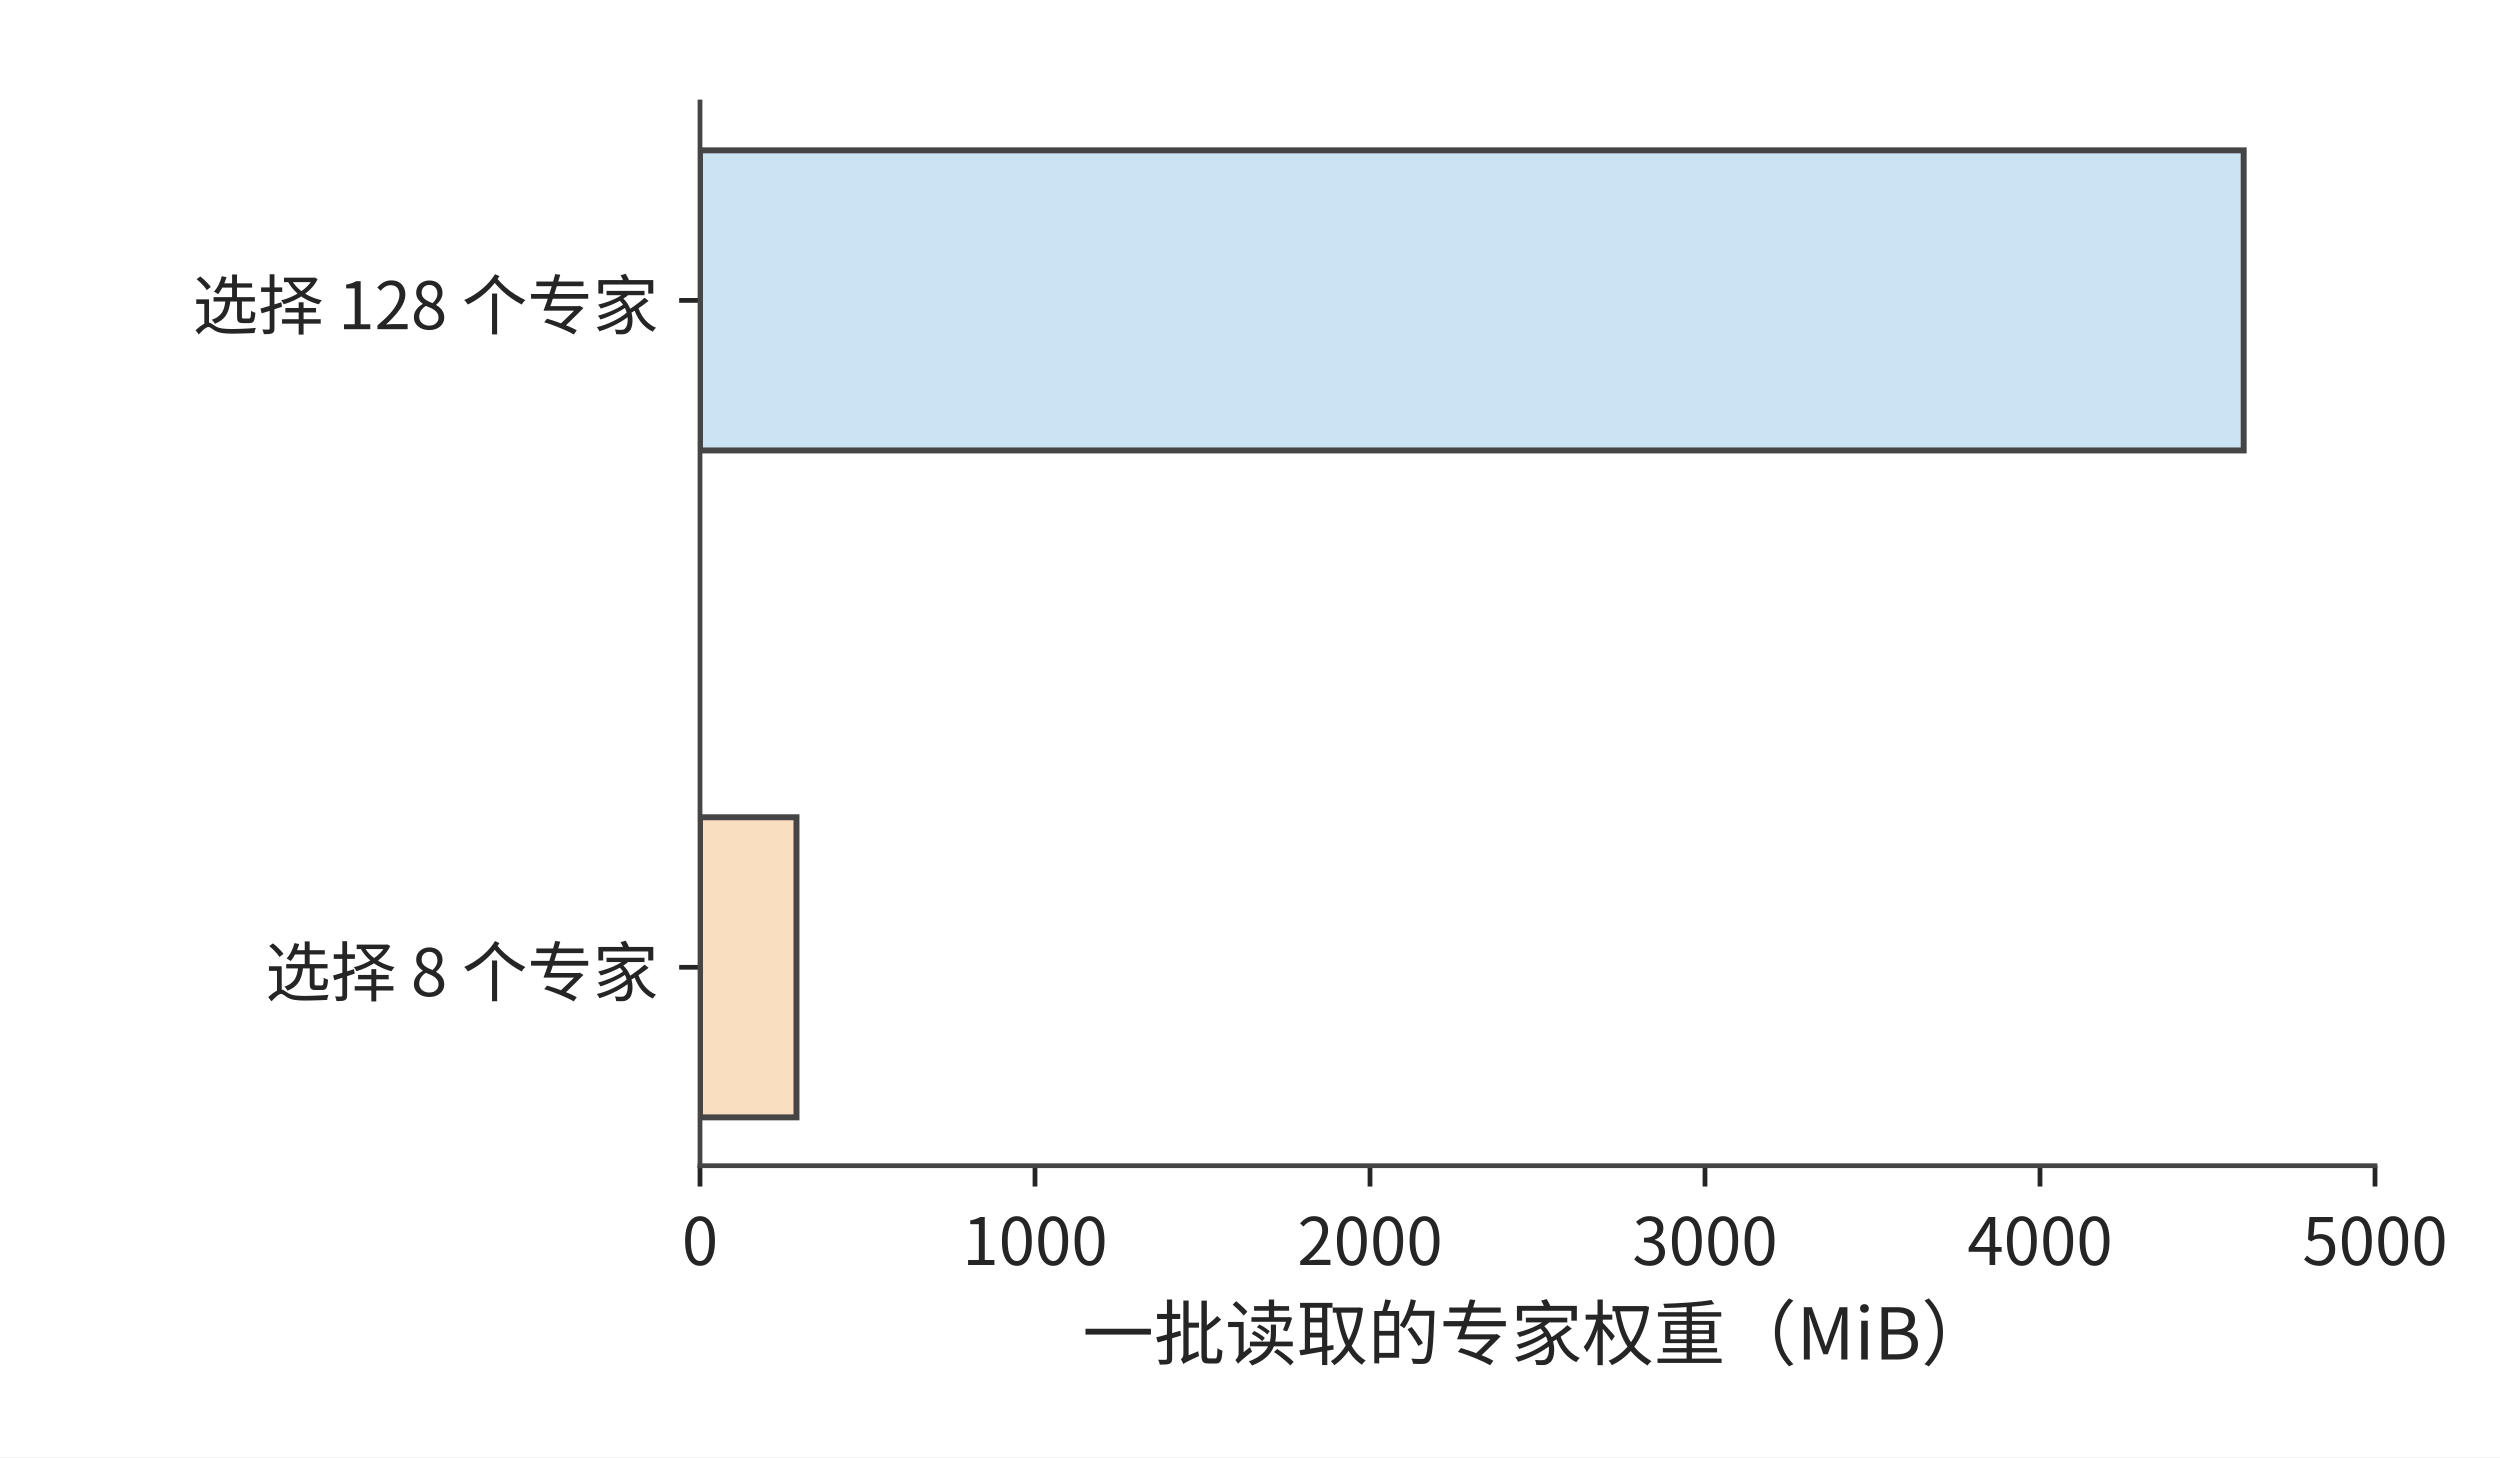
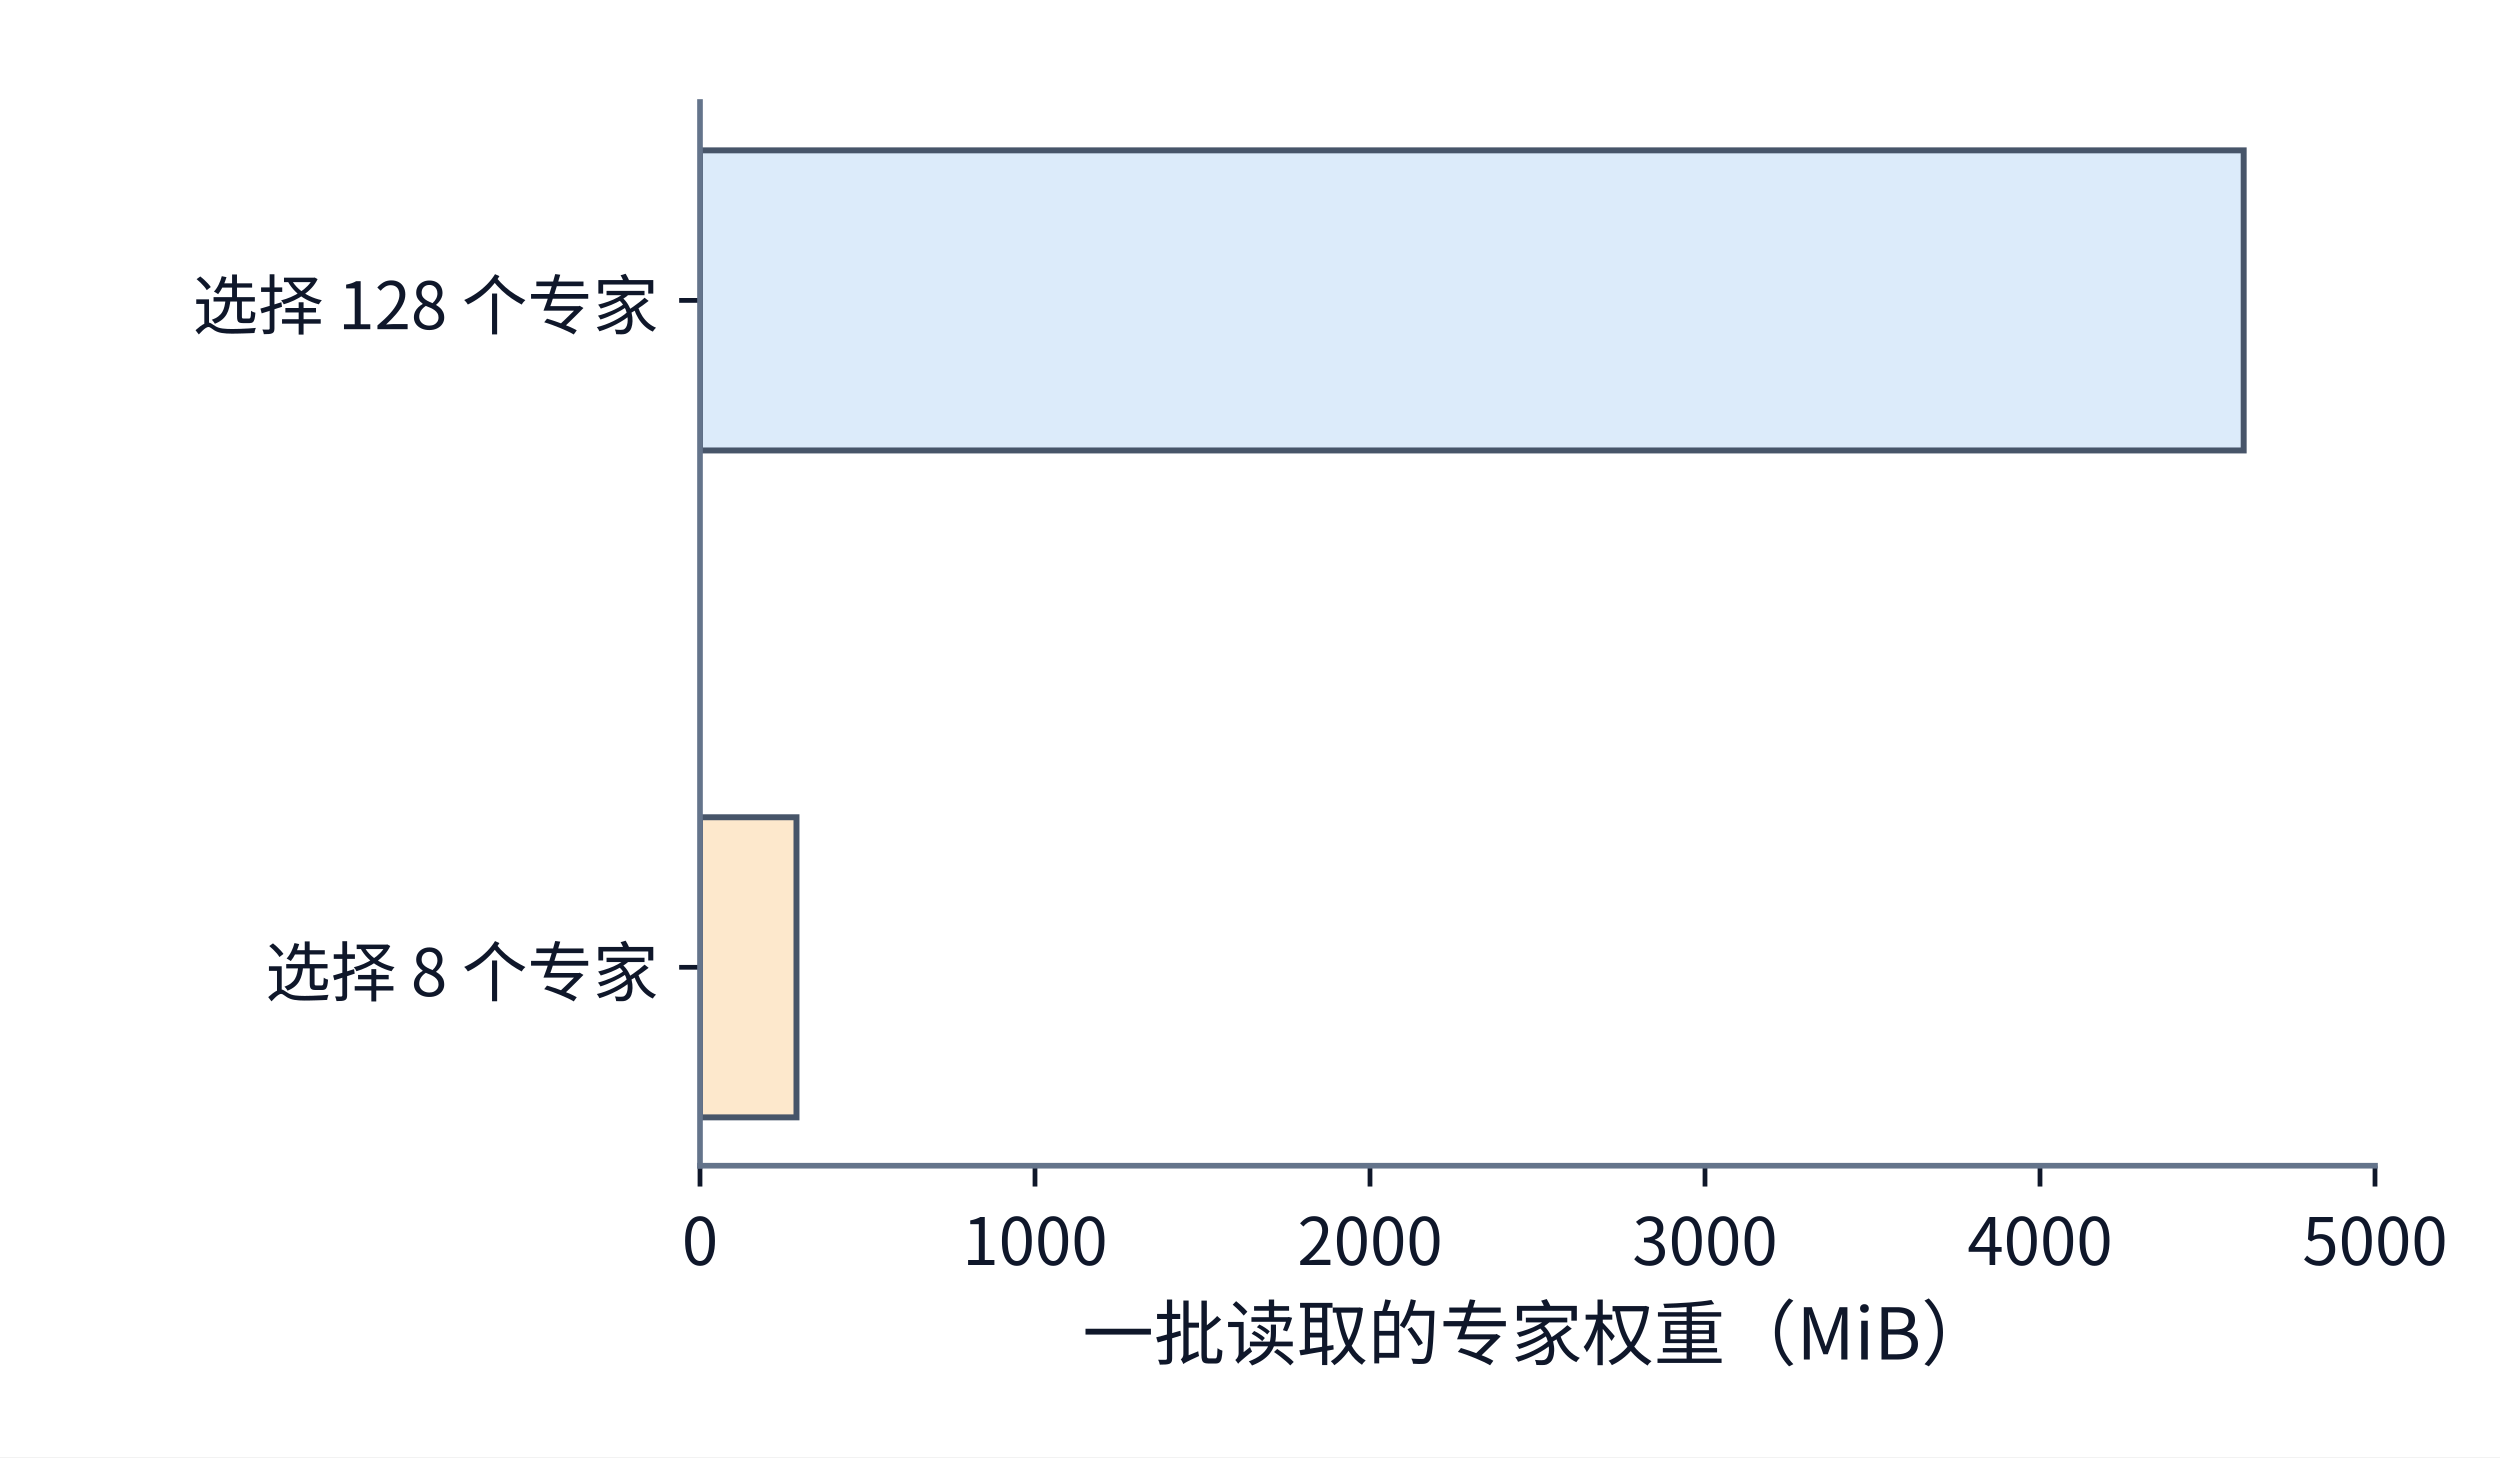
<svg xmlns="http://www.w3.org/2000/svg" xmlns:xlink="http://www.w3.org/1999/xlink" width="420pt" height="244.8pt" viewBox="0 0 420 244.8" version="1.1">
  <defs>
    <style type="text/css">*{stroke-linejoin: round; stroke-linecap: butt}</style>
  </defs>
  <g id="figure_1">
    <g id="patch_1">
      <path d="M 0 244.8  L 420 244.8  L 420 0  L 0 0  z " style="fill: #ffffff" />
    </g>
    <g id="axes_1">
      <g id="patch_2">
        <path d="M 117.6 195.84  L 399 195.84  L 399 17.136  L 117.6 17.136  z " style="fill: #ffffff" />
      </g>
      <g id="patch_3">
-         <path d="M 117.6 25.259  L 376.938 25.259  L 376.938 75.677  L 117.6 75.677  z " clip-path="url(#p021c7656ec)" style="fill: #cbe3f3; stroke: #454545; stroke-linejoin: miter" />
+         <path d="M 117.6 25.259  L 376.938 25.259  L 376.938 75.677  L 117.6 75.677  z " clip-path="url(#p021c7656ec)" style="fill: #dcebfa; stroke: #475569; stroke-linejoin: miter" />
      </g>
      <g id="patch_4">
-         <path d="M 117.6 137.299  L 133.809 137.299  L 133.809 187.717  L 117.6 187.717  z " clip-path="url(#p021c7656ec)" style="fill: #f9dec0; stroke: #454545; stroke-linejoin: miter" />
+         <path d="M 117.6 137.299  L 133.809 137.299  L 133.809 187.717  L 117.6 187.717  z " clip-path="url(#p021c7656ec)" style="fill: #fde8cc; stroke: #475569; stroke-linejoin: miter" />
      </g>
      <g id="matplotlib.axis_1">
        <g id="xtick_1">
          <g id="line2d_1">
            <defs>
-               <path id="mf7970efa04" d="M 0 0  L 0 3.5  " style="stroke: #252525; stroke-width: 0.8" />
+               <path id="mcdc46c9876" d="M 0 0  L 0 3.5  " style="stroke: #0f172a; stroke-width: 0.8" />
            </defs>
            <g>
-               <use xlink:href="#mf7970efa04" x="117.6" y="195.84" style="fill: #252525; stroke: #252525; stroke-width: 0.8" />
+               <use xlink:href="#mcdc46c9876" x="117.6" y="195.84" style="fill: #0f172a; stroke: #0f172a; stroke-width: 0.8" />
            </g>
          </g>
          <g id="text_1">
-             <g style="fill: #252525" transform="translate(114.5475 212.52) scale(0.11 -0.11)">
+             <g style="fill: #0f172a" transform="translate(114.5475 212.52) scale(0.11 -0.11)">
              <defs>
                <path id="SourceHanSansCN-Regular-11" d="M 1779 -83  Q 1338 -83 1008 185  Q 678 454 499 998  Q 320 1542 320 2362  Q 320 3181 499 3715  Q 678 4250 1008 4512  Q 1338 4774 1779 4774  Q 2227 4774 2553 4508  Q 2880 4243 3059 3712  Q 3238 3181 3238 2362  Q 3238 1542 3059 998  Q 2880 454 2553 185  Q 2227 -83 1779 -83  z M 1779 390  Q 2048 390 2249 595  Q 2451 800 2563 1238  Q 2675 1677 2675 2362  Q 2675 3046 2563 3478  Q 2451 3910 2249 4112  Q 2048 4314 1779 4314  Q 1517 4314 1312 4112  Q 1107 3910 995 3478  Q 883 3046 883 2362  Q 883 1677 995 1238  Q 1107 800 1312 595  Q 1517 390 1779 390  z " transform="scale(0.015625)" />
              </defs>
              <use xlink:href="#SourceHanSansCN-Regular-11" />
            </g>
          </g>
        </g>
        <g id="xtick_2">
          <g id="line2d_2">
            <g>
-               <use xlink:href="#mf7970efa04" x="173.88" y="195.84" style="fill: #252525; stroke: #252525; stroke-width: 0.8" />
+               <use xlink:href="#mcdc46c9876" x="173.88" y="195.84" style="fill: #0f172a; stroke: #0f172a; stroke-width: 0.8" />
            </g>
          </g>
          <g id="text_2">
-             <g style="fill: #252525" transform="translate(161.67 212.52) scale(0.11 -0.11)">
+             <g style="fill: #0f172a" transform="translate(161.67 212.52) scale(0.11 -0.11)">
              <defs>
                <path id="SourceHanSansCN-Regular-12" d="M 563 0  L 563 486  L 1613 486  L 1613 3987  L 774 3987  L 774 4358  Q 1088 4416 1321 4499  Q 1555 4582 1747 4691  L 2195 4691  L 2195 486  L 3136 486  L 3136 0  L 563 0  z " transform="scale(0.015625)" />
              </defs>
              <use xlink:href="#SourceHanSansCN-Regular-12" />
              <use xlink:href="#SourceHanSansCN-Regular-11" transform="translate(55.5 0)" />
              <use xlink:href="#SourceHanSansCN-Regular-11" transform="translate(111 0)" />
              <use xlink:href="#SourceHanSansCN-Regular-11" transform="translate(166.5 0)" />
            </g>
          </g>
        </g>
        <g id="xtick_3">
          <g id="line2d_3">
            <g>
-               <use xlink:href="#mf7970efa04" x="230.16" y="195.84" style="fill: #252525; stroke: #252525; stroke-width: 0.8" />
+               <use xlink:href="#mcdc46c9876" x="230.16" y="195.84" style="fill: #0f172a; stroke: #0f172a; stroke-width: 0.8" />
            </g>
          </g>
          <g id="text_3">
-             <g style="fill: #252525" transform="translate(217.95 212.52) scale(0.11 -0.11)">
+             <g style="fill: #0f172a" transform="translate(217.95 212.52) scale(0.11 -0.11)">
              <defs>
                <path id="SourceHanSansCN-Regular-13" d="M 282 0  L 282 371  Q 1030 998 1504 1529  Q 1978 2061 2205 2518  Q 2432 2976 2432 3373  Q 2432 3642 2339 3853  Q 2246 4064 2054 4182  Q 1862 4301 1568 4301  Q 1280 4301 1033 4147  Q 787 3994 595 3757  L 269 4077  Q 550 4390 873 4582  Q 1197 4774 1638 4774  Q 2061 4774 2365 4604  Q 2669 4435 2838 4124  Q 3008 3814 3008 3398  Q 3008 2925 2768 2445  Q 2528 1965 2105 1472  Q 1683 979 1126 461  Q 1312 474 1517 490  Q 1722 506 1894 506  L 3232 506  L 3232 0  L 282 0  z " transform="scale(0.015625)" />
              </defs>
              <use xlink:href="#SourceHanSansCN-Regular-13" />
              <use xlink:href="#SourceHanSansCN-Regular-11" transform="translate(55.5 0)" />
              <use xlink:href="#SourceHanSansCN-Regular-11" transform="translate(111 0)" />
              <use xlink:href="#SourceHanSansCN-Regular-11" transform="translate(166.5 0)" />
            </g>
          </g>
        </g>
        <g id="xtick_4">
          <g id="line2d_4">
            <g>
-               <use xlink:href="#mf7970efa04" x="286.44" y="195.84" style="fill: #252525; stroke: #252525; stroke-width: 0.8" />
+               <use xlink:href="#mcdc46c9876" x="286.44" y="195.84" style="fill: #0f172a; stroke: #0f172a; stroke-width: 0.8" />
            </g>
          </g>
          <g id="text_4">
-             <g style="fill: #252525" transform="translate(274.23 212.52) scale(0.11 -0.11)">
+             <g style="fill: #0f172a" transform="translate(274.23 212.52) scale(0.11 -0.11)">
              <defs>
                <path id="SourceHanSansCN-Regular-14" d="M 1683 -83  Q 1318 -83 1040 6  Q 762 96 550 243  Q 339 390 186 563  L 486 941  Q 691 730 969 566  Q 1248 403 1645 403  Q 1926 403 2140 508  Q 2355 614 2476 809  Q 2598 1005 2598 1274  Q 2598 1555 2460 1766  Q 2323 1978 2003 2096  Q 1683 2214 1139 2214  L 1139 2662  Q 1626 2662 1907 2780  Q 2189 2899 2313 3104  Q 2438 3309 2438 3558  Q 2438 3898 2227 4099  Q 2016 4301 1645 4301  Q 1363 4301 1116 4173  Q 870 4045 672 3846  L 358 4218  Q 627 4461 944 4617  Q 1261 4774 1664 4774  Q 2061 4774 2371 4636  Q 2682 4499 2858 4236  Q 3034 3974 3034 3603  Q 3034 3174 2803 2892  Q 2573 2611 2202 2477  L 2202 2445  Q 2477 2381 2701 2221  Q 2925 2061 3059 1817  Q 3194 1574 3194 1254  Q 3194 838 2989 537  Q 2784 237 2445 77  Q 2106 -83 1683 -83  z " transform="scale(0.015625)" />
              </defs>
              <use xlink:href="#SourceHanSansCN-Regular-14" />
              <use xlink:href="#SourceHanSansCN-Regular-11" transform="translate(55.5 0)" />
              <use xlink:href="#SourceHanSansCN-Regular-11" transform="translate(111 0)" />
              <use xlink:href="#SourceHanSansCN-Regular-11" transform="translate(166.5 0)" />
            </g>
          </g>
        </g>
        <g id="xtick_5">
          <g id="line2d_5">
            <g>
-               <use xlink:href="#mf7970efa04" x="342.72" y="195.84" style="fill: #252525; stroke: #252525; stroke-width: 0.8" />
+               <use xlink:href="#mcdc46c9876" x="342.72" y="195.84" style="fill: #0f172a; stroke: #0f172a; stroke-width: 0.8" />
            </g>
          </g>
          <g id="text_5">
-             <g style="fill: #252525" transform="translate(330.51 212.52) scale(0.11 -0.11)">
+             <g style="fill: #0f172a" transform="translate(330.51 212.52) scale(0.11 -0.11)">
              <defs>
                <path id="SourceHanSansCN-Regular-15" d="M 2176 0  L 2176 3200  Q 2176 3373 2189 3622  Q 2202 3872 2208 4051  L 2182 4051  Q 2093 3885 2000 3709  Q 1907 3533 1805 3360  L 736 1760  L 3354 1760  L 3354 1293  L 128 1293  L 128 1677  L 2080 4691  L 2726 4691  L 2726 0  L 2176 0  z " transform="scale(0.015625)" />
              </defs>
              <use xlink:href="#SourceHanSansCN-Regular-15" />
              <use xlink:href="#SourceHanSansCN-Regular-11" transform="translate(55.5 0)" />
              <use xlink:href="#SourceHanSansCN-Regular-11" transform="translate(111 0)" />
              <use xlink:href="#SourceHanSansCN-Regular-11" transform="translate(166.5 0)" />
            </g>
          </g>
        </g>
        <g id="xtick_6">
          <g id="line2d_6">
            <g>
-               <use xlink:href="#mf7970efa04" x="399" y="195.84" style="fill: #252525; stroke: #252525; stroke-width: 0.8" />
+               <use xlink:href="#mcdc46c9876" x="399" y="195.84" style="fill: #0f172a; stroke: #0f172a; stroke-width: 0.8" />
            </g>
          </g>
          <g id="text_6">
-             <g style="fill: #252525" transform="translate(386.79 212.52) scale(0.11 -0.11)">
+             <g style="fill: #0f172a" transform="translate(386.79 212.52) scale(0.11 -0.11)">
              <defs>
                <path id="SourceHanSansCN-Regular-16" d="M 1677 -83  Q 1312 -83 1033 6  Q 755 96 547 237  Q 339 378 173 538  L 467 922  Q 602 787 765 668  Q 928 550 1139 476  Q 1350 403 1619 403  Q 1894 403 2121 537  Q 2349 672 2483 921  Q 2618 1171 2618 1510  Q 2618 2010 2352 2294  Q 2086 2579 1645 2579  Q 1414 2579 1241 2508  Q 1069 2438 864 2304  L 550 2502  L 704 4691  L 2982 4691  L 2982 4192  L 1216 4192  L 1094 2835  Q 1248 2925 1417 2973  Q 1587 3021 1798 3021  Q 2189 3021 2509 2864  Q 2829 2707 3021 2374  Q 3213 2042 3213 1523  Q 3213 1011 2992 652  Q 2771 294 2419 105  Q 2067 -83 1677 -83  z " transform="scale(0.015625)" />
              </defs>
              <use xlink:href="#SourceHanSansCN-Regular-16" />
              <use xlink:href="#SourceHanSansCN-Regular-11" transform="translate(55.5 0)" />
              <use xlink:href="#SourceHanSansCN-Regular-11" transform="translate(111 0)" />
              <use xlink:href="#SourceHanSansCN-Regular-11" transform="translate(166.5 0)" />
            </g>
          </g>
        </g>
        <g id="text_7">
-           <g style="fill: #252525" transform="translate(181.8356 228.4) scale(0.12 -0.12)">
+           <g style="fill: #0f172a" transform="translate(181.8356 228.4) scale(0.12 -0.12)">
            <defs>
              <path id="SourceHanSansCN-Regular-224c" d="M 6144 2758  L 6144 2234  L 282 2234  L 282 2758  L 6144 2758  z " transform="scale(0.015625)" />
              <path id="SourceHanSansCN-Regular-36a8" d="M 218 1990  Q 493 2061 848 2153  Q 1203 2246 1596 2358  Q 1990 2470 2381 2579  L 2438 2144  Q 1894 1978 1347 1814  Q 800 1651 358 1523  L 218 1990  z M 2368 4083  L 2368 3629  L 294 3629  L 294 4083  L 2368 4083  z M 1645 96  Q 1645 -102 1593 -211  Q 1542 -320 1414 -378  Q 1286 -429 1075 -445  Q 864 -461 538 -461  Q 525 -371 483 -243  Q 442 -115 390 -19  Q 614 -26 803 -26  Q 992 -26 1050 -26  Q 1120 -19 1149 6  Q 1178 32 1178 96  L 1178 5376  L 1645 5376  L 1645 96  z M 4051 3302  L 4051 2854  L 2861 2854  L 2861 3302  L 4051 3302  z M 4755 410  Q 4755 218 4790 160  Q 4826 102 4947 102  Q 4979 102 5056 102  Q 5133 102 5229 102  Q 5325 102 5405 102  Q 5485 102 5523 102  Q 5594 102 5629 182  Q 5664 262 5683 460  Q 5702 659 5709 1018  Q 5798 947 5926 883  Q 6054 819 6150 794  Q 6131 378 6076 122  Q 6022 -134 5900 -246  Q 5779 -358 5562 -358  Q 5530 -358 5430 -358  Q 5331 -358 5216 -358  Q 5101 -358 5005 -358  Q 4909 -358 4877 -358  Q 4640 -358 4509 -291  Q 4378 -224 4323 -57  Q 4269 109 4269 410  L 4269 5280  L 4755 5280  L 4755 410  z M 6035 3578  Q 5830 3379 5587 3180  Q 5344 2982 5097 2800  Q 4851 2618 4627 2477  L 4339 2765  Q 4550 2912 4793 3104  Q 5037 3296 5273 3504  Q 5510 3712 5677 3898  L 6035 3578  z M 2586 45  L 2771 237  L 3981 742  Q 3994 640 4016 515  Q 4038 390 4058 314  Q 3635 122 3372 -3  Q 3110 -128 2969 -205  Q 2829 -282 2758 -326  Q 2688 -371 2650 -410  L 2586 45  z M 2650 -410  Q 2630 -346 2588 -266  Q 2547 -186 2502 -109  Q 2458 -32 2419 19  Q 2496 64 2573 179  Q 2650 294 2650 493  L 2650 5286  L 3123 5286  L 3123 83  Q 3123 83 3049 35  Q 2976 -13 2883 -89  Q 2790 -166 2720 -252  Q 2650 -339 2650 -410  z " transform="scale(0.015625)" />
              <path id="SourceHanSansCN-Regular-5fff" d="M 5722 4781  L 5722 4371  L 2586 4371  L 2586 4781  L 5722 4781  z M 4384 5376  L 4384 3603  L 3910 3603  L 3910 5376  L 4384 5376  z M 3059 3136  Q 3309 3021 3577 2845  Q 3846 2669 3994 2522  L 3763 2246  Q 3674 2349 3517 2464  Q 3360 2579 3184 2694  Q 3008 2810 2835 2893  L 3059 3136  z M 2598 2560  Q 2771 2477 2953 2368  Q 3136 2259 3296 2144  Q 3456 2029 3552 1926  L 3315 1645  Q 3219 1747 3062 1865  Q 2906 1984 2723 2102  Q 2541 2221 2368 2310  L 2598 2560  z M 5696 3795  L 5696 3379  L 2349 3379  L 2349 3795  L 5696 3795  z M 5613 3795  L 5690 3814  L 5997 3738  Q 5901 3418 5782 3085  Q 5664 2752 5542 2522  L 5171 2630  Q 5235 2771 5302 2956  Q 5370 3142 5434 3344  Q 5498 3546 5542 3725  L 5542 3795  L 5613 3795  z M 6054 1606  L 6054 1184  L 2214 1184  L 2214 1606  L 6054 1606  z M 4550 2362  Q 4550 2074 4512 1766  Q 4474 1459 4352 1148  Q 4230 838 3993 537  Q 3757 237 3369 -35  Q 2982 -307 2400 -538  Q 2374 -480 2323 -413  Q 2272 -346 2217 -278  Q 2163 -211 2112 -166  Q 2784 90 3181 403  Q 3578 717 3773 1056  Q 3968 1395 4029 1731  Q 4090 2067 4090 2374  L 4090 3130  L 4550 3130  L 4550 2362  z M 4659 947  Q 4922 781 5203 573  Q 5485 365 5734 157  Q 5984 -51 6138 -218  L 5830 -531  Q 5677 -358 5433 -147  Q 5190 64 4912 281  Q 4634 499 4371 672  L 4659 947  z M 979 5229  Q 1152 5088 1344 4918  Q 1536 4749 1705 4585  Q 1875 4422 1984 4288  L 1658 3936  Q 1555 4070 1388 4243  Q 1222 4416 1033 4592  Q 845 4768 672 4915  L 979 5229  z M 1062 77  L 1178 282  L 2227 1120  Q 2259 1024 2310 905  Q 2362 787 2406 717  Q 2035 410 1801 214  Q 1568 19 1440 -96  Q 1312 -211 1251 -272  Q 1190 -333 1158 -384  L 1062 77  z M 1158 -384  Q 1133 -333 1085 -269  Q 1037 -205 989 -144  Q 941 -83 902 -45  Q 960 0 1030 86  Q 1101 173 1152 291  Q 1203 410 1203 570  L 1203 3366  L 1651 3366  L 1651 218  Q 1651 218 1574 150  Q 1498 83 1402 -16  Q 1306 -115 1232 -214  Q 1158 -314 1158 -384  z M 1517 3366  L 1517 2906  L 256 2906  L 256 3366  L 1517 3366  z " transform="scale(0.015625)" />
              <path id="SourceHanSansCN-Regular-2819" d="M 5638 4659  L 5638 4198  L 3238 4198  L 3238 4659  L 5638 4659  z M 5568 4659  L 5651 4672  L 5946 4595  Q 5792 3309 5430 2323  Q 5069 1338 4547 637  Q 4026 -64 3379 -512  Q 3328 -429 3235 -323  Q 3142 -218 3066 -154  Q 3661 224 4157 893  Q 4653 1562 4998 2486  Q 5344 3411 5491 4544  L 5491 4659  L 5568 4659  z M 3968 4326  Q 4115 3328 4390 2464  Q 4666 1600 5104 944  Q 5542 288 6189 -90  Q 6131 -134 6067 -198  Q 6003 -262 5948 -332  Q 5894 -403 5856 -474  Q 5184 -38 4733 656  Q 4282 1350 3997 2265  Q 3712 3181 3546 4262  L 3968 4326  z M 3213 5075  L 3213 4640  L 307 4640  L 307 5075  L 3213 5075  z M 2586 3744  L 2586 3328  L 986 3328  L 986 3744  L 2586 3744  z M 2605 2400  L 2605 1978  L 986 1978  L 986 2400  L 2605 2400  z M 1197 4838  L 1197 730  L 736 672  L 736 4838  L 1197 4838  z M 243 832  Q 621 890 1120 963  Q 1619 1037 2179 1126  Q 2739 1216 3290 1299  L 3315 896  Q 2790 800 2259 704  Q 1728 608 1241 525  Q 755 442 352 371  L 243 832  z M 2746 4845  L 2746 -499  L 2278 -499  L 2278 4845  L 2746 4845  z " transform="scale(0.015625)" />
              <path id="SourceHanSansCN-Regular-4a9b" d="M 2784 4346  L 2784 160  L 838 160  L 838 595  L 2342 595  L 2342 3917  L 838 3917  L 838 4346  L 2784 4346  z M 998 4346  L 998 -346  L 557 -346  L 557 4346  L 998 4346  z M 2573 2566  L 2573 2144  L 806 2144  L 806 2566  L 2573 2566  z M 2054 5299  Q 1958 5005 1846 4694  Q 1734 4384 1638 4173  L 1248 4269  Q 1306 4422 1360 4620  Q 1414 4819 1462 5024  Q 1510 5229 1536 5389  L 2054 5299  z M 5664 4365  L 5664 3923  L 3699 3923  L 3699 4365  L 5664 4365  z M 5946 4365  Q 5946 4365 5946 4320  Q 5946 4275 5946 4214  Q 5946 4154 5939 4122  Q 5901 3021 5865 2259  Q 5830 1498 5779 1014  Q 5728 531 5661 262  Q 5594 -6 5498 -122  Q 5389 -262 5270 -316  Q 5152 -371 4979 -390  Q 4819 -403 4560 -400  Q 4301 -397 4026 -378  Q 4019 -275 3977 -140  Q 3936 -6 3866 83  Q 4186 58 4445 51  Q 4704 45 4819 45  Q 4915 45 4976 67  Q 5037 90 5094 154  Q 5171 237 5232 496  Q 5293 755 5337 1235  Q 5382 1715 5420 2460  Q 5459 3206 5491 4262  L 5491 4365  L 5946 4365  z M 4288 5299  Q 4173 4819 4009 4361  Q 3846 3904 3654 3501  Q 3462 3098 3238 2790  Q 3200 2829 3123 2883  Q 3046 2938 2969 2986  Q 2893 3034 2835 3066  Q 3059 3354 3244 3728  Q 3430 4102 3577 4531  Q 3725 4960 3827 5402  L 4288 5299  z M 3910 2918  Q 4090 2694 4282 2425  Q 4474 2157 4643 1907  Q 4813 1658 4915 1466  L 4512 1216  Q 4416 1408 4253 1667  Q 4090 1926 3901 2198  Q 3712 2470 3533 2707  L 3910 2918  z " transform="scale(0.015625)" />
              <path id="SourceHanSansCN-Regular-225f" d="M 5946 3443  L 5946 2976  L 358 2976  L 358 3443  L 5946 3443  z M 5485 4659  L 5485 4205  L 877 4205  L 877 4659  L 5485 4659  z M 5082 2259  L 5082 1811  L 1952 1811  L 1952 2259  L 5082 2259  z M 5030 2259  L 5114 2291  L 5478 2074  Q 5216 1798 4886 1472  Q 4557 1146 4208 803  Q 3859 461 3533 154  L 3110 410  Q 3430 704 3776 1040  Q 4122 1376 4429 1683  Q 4736 1990 4934 2202  L 4934 2259  L 5030 2259  z M 1920 1030  Q 2272 928 2675 793  Q 3078 659 3478 505  Q 3878 352 4227 195  Q 4576 38 4826 -109  L 4531 -518  Q 4294 -371 3955 -211  Q 3616 -51 3222 112  Q 2829 275 2425 422  Q 2022 570 1645 678  L 1920 1030  z M 3213 5325  Q 3091 4896 2944 4419  Q 2797 3942 2646 3465  Q 2496 2989 2352 2563  Q 2208 2138 2080 1811  L 1574 1811  Q 1709 2150 1862 2592  Q 2016 3034 2169 3520  Q 2323 4006 2467 4486  Q 2611 4966 2720 5389  L 3213 5325  z " transform="scale(0.015625)" />
              <path id="SourceHanSansCN-Regular-2feb" d="M 5907 4806  L 5907 3482  L 5414 3482  L 5414 4365  L 1005 4365  L 1005 3482  L 538 3482  L 538 4806  L 5907 4806  z M 5050 3750  L 5050 3328  L 1338 3328  L 1338 3750  L 5050 3750  z M 2880 3085  Q 3245 2765 3469 2371  Q 3693 1978 3792 1568  Q 3891 1158 3878 784  Q 3866 410 3766 131  Q 3667 -147 3488 -275  Q 3334 -403 3187 -451  Q 3040 -499 2822 -499  Q 2720 -499 2576 -496  Q 2432 -493 2278 -486  Q 2272 -390 2240 -262  Q 2208 -134 2150 -32  Q 2323 -51 2476 -57  Q 2630 -64 2733 -64  Q 2861 -64 2960 -41  Q 3059 -19 3142 64  Q 3258 160 3331 381  Q 3405 602 3408 906  Q 3411 1210 3324 1558  Q 3238 1907 3043 2249  Q 2848 2592 2522 2880  L 2880 3085  z M 3578 3456  Q 3245 3130 2781 2858  Q 2317 2586 1795 2374  Q 1274 2163 774 2016  Q 749 2061 704 2134  Q 659 2208 608 2281  Q 557 2355 512 2400  Q 1005 2522 1510 2701  Q 2016 2880 2451 3117  Q 2886 3354 3174 3622  L 3578 3456  z M 3296 2195  Q 3072 2022 2765 1843  Q 2458 1664 2106 1494  Q 1754 1325 1405 1184  Q 1056 1043 742 947  Q 704 1030 637 1139  Q 570 1248 499 1325  Q 806 1402 1155 1523  Q 1504 1645 1846 1795  Q 2189 1946 2483 2106  Q 2778 2266 2982 2426  L 3296 2195  z M 3680 1408  Q 3418 1165 3059 931  Q 2701 698 2294 483  Q 1888 269 1462 93  Q 1037 -83 640 -205  Q 602 -109 531 6  Q 461 122 390 205  Q 781 294 1200 448  Q 1619 602 2019 800  Q 2419 998 2764 1216  Q 3110 1434 3341 1658  L 3680 1408  z M 4448 2080  Q 4595 1651 4844 1270  Q 5094 890 5433 598  Q 5773 307 6176 147  Q 6131 109 6067 38  Q 6003 -32 5952 -102  Q 5901 -173 5862 -237  Q 5427 -38 5072 288  Q 4717 614 4454 1043  Q 4192 1472 4026 1971  L 4448 2080  z M 5453 2765  Q 5184 2554 4864 2323  Q 4544 2093 4224 1888  Q 3904 1683 3622 1530  L 3315 1798  Q 3597 1958 3917 2179  Q 4237 2400 4537 2637  Q 4838 2874 5056 3078  L 5453 2765  z M 3206 5421  Q 3309 5248 3417 5043  Q 3526 4838 3565 4685  L 3053 4525  Q 3008 4672 2912 4886  Q 2816 5101 2707 5274  L 3206 5421  z " transform="scale(0.015625)" />
              <path id="SourceHanSansCN-Regular-3b6a" d="M 5690 4787  L 5690 4320  L 2707 4320  L 2707 4787  L 5690 4787  z M 5600 4787  L 5683 4806  L 5984 4710  Q 5830 3654 5523 2816  Q 5216 1978 4784 1338  Q 4352 698 3808 240  Q 3264 -218 2643 -506  Q 2611 -448 2563 -371  Q 2515 -294 2457 -224  Q 2400 -154 2342 -109  Q 2931 134 3446 560  Q 3962 986 4378 1584  Q 4794 2182 5088 2960  Q 5382 3738 5523 4685  L 5523 4787  L 5600 4787  z M 3360 4416  Q 3507 3584 3724 2912  Q 3942 2240 4268 1696  Q 4595 1152 5068 697  Q 5542 243 6195 -147  Q 6099 -218 6000 -326  Q 5901 -435 5850 -544  Q 5171 -109 4684 377  Q 4198 864 3862 1446  Q 3526 2029 3305 2739  Q 3085 3450 2931 4333  L 3360 4416  z M 2682 4019  L 2682 3571  L 294 3571  L 294 4019  L 2682 4019  z M 1830 5376  L 1830 -506  L 1357 -506  L 1357 5376  L 1830 5376  z M 1606 3654  Q 1530 3258 1402 2832  Q 1274 2406 1114 2000  Q 954 1594 771 1248  Q 589 902 397 653  Q 371 723 323 812  Q 275 902 220 985  Q 166 1069 115 1126  Q 301 1344 473 1648  Q 646 1952 803 2310  Q 960 2669 1081 3043  Q 1203 3418 1286 3763  L 1606 3654  z M 1818 3315  Q 1875 3258 1987 3136  Q 2099 3014 2236 2864  Q 2374 2714 2512 2557  Q 2650 2400 2755 2278  Q 2861 2157 2906 2093  L 2618 1664  Q 2541 1786 2400 1984  Q 2259 2182 2099 2396  Q 1939 2611 1795 2793  Q 1651 2976 1568 3072  L 1818 3315  z " transform="scale(0.015625)" />
              <path id="SourceHanSansCN-Regular-65cd" d="M 6074 83  L 6074 -307  L 333 -307  L 333 83  L 6074 83  z M 6042 4243  L 6042 3846  L 371 3846  L 371 4243  L 6042 4243  z M 5670 1024  L 5670 640  L 813 640  L 813 1024  L 5670 1024  z M 3418 4890  L 3418 -102  L 2938 -102  L 2938 4890  L 3418 4890  z M 5414 4966  Q 4986 4890 4448 4829  Q 3910 4768 3315 4723  Q 2720 4678 2118 4649  Q 1517 4621 954 4614  Q 954 4698 918 4810  Q 883 4922 851 4992  Q 1408 5011 2006 5040  Q 2605 5069 3184 5110  Q 3763 5152 4272 5209  Q 4781 5267 5165 5338  L 5414 4966  z M 1485 1818  L 4941 1818  L 4941 2304  L 1485 2304  L 1485 1818  z M 1485 2630  L 4941 2630  L 4941 3110  L 1485 3110  L 1485 2630  z M 5427 3456  L 5427 1466  L 1018 1466  L 1018 3456  L 5427 3456  z " transform="scale(0.015625)" />
              <path id="SourceHanSansCN-Regular-7463" d="M 4448 2432  Q 4448 3059 4605 3603  Q 4762 4147 5050 4617  Q 5338 5088 5722 5478  L 6106 5280  Q 5741 4902 5472 4457  Q 5203 4013 5059 3510  Q 4915 3008 4915 2432  Q 4915 1862 5059 1356  Q 5203 851 5472 409  Q 5741 -32 6106 -416  L 5722 -614  Q 5338 -218 5050 249  Q 4762 717 4605 1264  Q 4448 1811 4448 2432  z " transform="scale(0.015625)" />
              <path id="SourceHanSansCN-Regular-2e" d="M 646 0  L 646 4691  L 1357 4691  L 2253 2182  Q 2342 1946 2425 1696  Q 2509 1446 2592 1203  L 2618 1203  Q 2707 1446 2787 1696  Q 2867 1946 2944 2182  L 3840 4691  L 4550 4691  L 4550 0  L 4000 0  L 4000 2598  Q 4000 2803 4013 3056  Q 4026 3309 4045 3568  Q 4064 3827 4077 4032  L 4051 4032  L 3674 2912  L 2790 474  L 2394 474  L 1504 2912  L 1126 4032  L 1101 4032  Q 1126 3827 1142 3568  Q 1158 3309 1168 3056  Q 1178 2803 1178 2598  L 1178 0  L 646 0  z " transform="scale(0.015625)" />
              <path id="SourceHanSansCN-Regular-4a" d="M 589 0  L 589 3475  L 1178 3475  L 1178 0  L 589 0  z M 877 4192  Q 704 4192 595 4297  Q 486 4403 486 4582  Q 486 4755 595 4857  Q 704 4960 877 4960  Q 1050 4960 1158 4857  Q 1267 4755 1267 4582  Q 1267 4403 1158 4297  Q 1050 4192 877 4192  z " transform="scale(0.015625)" />
              <path id="SourceHanSansCN-Regular-23" d="M 646 0  L 646 4691  L 2035 4691  Q 2515 4691 2876 4576  Q 3238 4461 3443 4211  Q 3648 3962 3648 3546  Q 3648 3181 3472 2909  Q 3296 2637 2963 2528  L 2963 2496  Q 3398 2419 3657 2144  Q 3917 1869 3917 1395  Q 3917 928 3689 617  Q 3462 307 3062 153  Q 2662 0 2138 0  L 646 0  z M 1235 2701  L 1933 2701  Q 2541 2701 2803 2905  Q 3066 3110 3066 3469  Q 3066 3885 2787 4054  Q 2509 4224 1958 4224  L 1235 4224  L 1235 2701  z M 1235 474  L 2054 474  Q 2656 474 2995 698  Q 3334 922 3334 1395  Q 3334 1837 3001 2038  Q 2669 2240 2054 2240  L 1235 2240  L 1235 474  z " transform="scale(0.015625)" />
              <path id="SourceHanSansCN-Regular-7464" d="M 1952 2432  Q 1952 1811 1795 1264  Q 1638 717 1350 249  Q 1062 -218 678 -614  L 294 -416  Q 659 -32 928 409  Q 1197 851 1341 1356  Q 1485 1862 1485 2432  Q 1485 3008 1341 3510  Q 1197 4013 928 4457  Q 659 4902 294 5280  L 678 5478  Q 1062 5088 1350 4617  Q 1638 4147 1795 3603  Q 1952 3059 1952 2432  z " transform="scale(0.015625)" />
            </defs>
            <use xlink:href="#SourceHanSansCN-Regular-224c" />
            <use xlink:href="#SourceHanSansCN-Regular-36a8" transform="translate(100 0)" />
            <use xlink:href="#SourceHanSansCN-Regular-5fff" transform="translate(200 0)" />
            <use xlink:href="#SourceHanSansCN-Regular-2819" transform="translate(300 0)" />
            <use xlink:href="#SourceHanSansCN-Regular-4a9b" transform="translate(400 0)" />
            <use xlink:href="#SourceHanSansCN-Regular-225f" transform="translate(500 0)" />
            <use xlink:href="#SourceHanSansCN-Regular-2feb" transform="translate(600 0)" />
            <use xlink:href="#SourceHanSansCN-Regular-3b6a" transform="translate(700 0)" />
            <use xlink:href="#SourceHanSansCN-Regular-65cd" transform="translate(800 0)" />
            <use xlink:href="#SourceHanSansCN-Regular-7463" transform="translate(900 0)" />
            <use xlink:href="#SourceHanSansCN-Regular-2e" transform="translate(1000 0)" />
            <use xlink:href="#SourceHanSansCN-Regular-4a" transform="translate(1081.203 0)" />
            <use xlink:href="#SourceHanSansCN-Regular-23" transform="translate(1108.703 0)" />
            <use xlink:href="#SourceHanSansCN-Regular-7464" transform="translate(1174.406 0)" />
          </g>
        </g>
      </g>
      <g id="matplotlib.axis_2">
        <g id="ytick_1">
          <g id="line2d_7">
            <defs>
-               <path id="m3835acae65" d="M 0 0  L -3.5 0  " style="stroke: #252525; stroke-width: 0.8" />
+               <path id="m12ae83992d" d="M 0 0  L -3.5 0  " style="stroke: #0f172a; stroke-width: 0.8" />
            </defs>
            <g>
-               <use xlink:href="#m3835acae65" x="117.6" y="50.468" style="fill: #252525; stroke: #252525; stroke-width: 0.8" />
+               <use xlink:href="#m12ae83992d" x="117.6" y="50.468" style="fill: #0f172a; stroke: #0f172a; stroke-width: 0.8" />
            </g>
          </g>
          <g id="text_8">
-             <g style="fill: #252525" transform="translate(32.35563 55.30794) scale(0.11 -0.11)">
+             <g style="fill: #0f172a" transform="translate(32.35563 55.30794) scale(0.11 -0.11)">
              <defs>
                <path id="SourceHanSansCN-Regular-6409" d="M 6086 3136  L 6086 2707  L 2048 2707  L 2048 3136  L 6086 3136  z M 5818 4486  L 5818 4070  L 2790 4070  L 2790 4486  L 5818 4486  z M 4339 5350  L 4339 2944  L 3859 2944  L 3859 5350  L 4339 5350  z M 3315 5088  Q 3174 4608 2956 4166  Q 2739 3725 2496 3424  Q 2451 3462 2377 3507  Q 2304 3552 2227 3600  Q 2150 3648 2086 3674  Q 2349 3955 2547 4358  Q 2746 4762 2854 5184  L 3315 5088  z M 4819 1229  Q 4819 1107 4851 1075  Q 4883 1043 5005 1043  Q 5024 1043 5094 1043  Q 5165 1043 5248 1043  Q 5331 1043 5404 1043  Q 5478 1043 5510 1043  Q 5587 1043 5628 1094  Q 5670 1146 5689 1306  Q 5709 1466 5715 1805  Q 5760 1766 5833 1724  Q 5907 1683 5990 1657  Q 6074 1632 6138 1613  Q 6112 1210 6054 989  Q 5997 768 5881 681  Q 5766 595 5562 595  Q 5530 595 5440 595  Q 5350 595 5248 595  Q 5146 595 5059 595  Q 4973 595 4934 595  Q 4698 595 4570 649  Q 4442 704 4394 841  Q 4346 979 4346 1222  L 4346 2918  L 4819 2918  L 4819 1229  z M 3706 2906  Q 3667 2483 3580 2124  Q 3494 1766 3328 1468  Q 3162 1171 2883 937  Q 2605 704 2176 531  Q 2144 595 2093 668  Q 2042 742 1984 812  Q 1926 883 1875 922  Q 2266 1062 2515 1254  Q 2765 1446 2909 1696  Q 3053 1946 3120 2250  Q 3187 2554 3226 2906  L 3706 2906  z M 755 5158  Q 947 5011 1142 4828  Q 1338 4646 1507 4460  Q 1677 4275 1779 4122  L 1382 3821  Q 1293 3981 1129 4173  Q 966 4365 771 4553  Q 576 4742 390 4896  L 755 5158  z M 1606 454  L 1146 454  L 1146 2470  L 358 2470  L 358 2918  L 1606 2918  L 1606 454  z M 1568 646  Q 1715 646 1852 544  Q 1990 442 2234 294  Q 2534 115 2937 67  Q 3341 19 3846 19  Q 4211 19 4633 35  Q 5056 51 5462 73  Q 5869 96 6182 128  Q 6157 70 6128 -22  Q 6099 -115 6076 -208  Q 6054 -301 6048 -371  Q 5856 -384 5581 -393  Q 5306 -403 4992 -412  Q 4678 -422 4377 -428  Q 4077 -435 3840 -435  Q 3283 -435 2870 -371  Q 2458 -307 2144 -122  Q 1958 -6 1811 106  Q 1664 218 1555 218  Q 1440 218 1286 118  Q 1133 19 963 -147  Q 794 -314 608 -512  L 288 -96  Q 512 109 736 278  Q 960 448 1174 547  Q 1389 646 1568 646  z " transform="scale(0.015625)" />
                <path id="SourceHanSansCN-Regular-3714" d="M 230 2016  Q 614 2125 1161 2291  Q 1709 2458 2278 2637  L 2342 2195  Q 1824 2022 1299 1852  Q 774 1683 352 1549  L 230 2016  z M 2362 4090  L 2362 3642  L 294 3642  L 294 4090  L 2362 4090  z M 1600 77  Q 1600 -122 1552 -230  Q 1504 -339 1382 -397  Q 1267 -454 1068 -470  Q 870 -486 563 -486  Q 550 -397 512 -262  Q 474 -128 422 -32  Q 627 -38 796 -38  Q 966 -38 1024 -38  Q 1133 -32 1133 77  L 1133 5370  L 1600 5370  L 1600 77  z M 5459 5037  L 5459 4602  L 2534 4602  L 2534 5037  L 5459 5037  z M 5446 5037  L 5530 5056  L 5818 4896  Q 5594 4422 5235 4035  Q 4877 3648 4432 3341  Q 3987 3034 3497 2806  Q 3008 2579 2509 2432  Q 2477 2522 2400 2637  Q 2323 2752 2253 2822  Q 2726 2938 3193 3139  Q 3661 3341 4083 3613  Q 4506 3885 4835 4224  Q 5165 4563 5363 4960  L 5363 5037  L 5446 5037  z M 3264 4838  Q 3533 4339 3977 3939  Q 4422 3539 4998 3257  Q 5574 2976 6234 2835  Q 6189 2790 6131 2716  Q 6074 2643 6026 2569  Q 5978 2496 5939 2432  Q 5267 2605 4681 2921  Q 4096 3238 3641 3689  Q 3187 4141 2893 4698  L 3264 4838  z M 5664 2074  L 5664 1638  L 2669 1638  L 2669 2074  L 5664 2074  z M 6125 979  L 6125 544  L 2342 544  L 2342 979  L 6125 979  z M 4448 2637  L 4448 -525  L 3968 -525  L 3968 2637  L 4448 2637  z " transform="scale(0.015625)" />
                <path id="SourceHanSansCN-Regular-1" transform="scale(0.015625)" />
                <path id="SourceHanSansCN-Regular-19" d="M 1792 -83  Q 1357 -83 1017 77  Q 678 237 486 518  Q 294 800 294 1165  Q 294 1478 419 1731  Q 544 1984 742 2166  Q 941 2349 1152 2464  L 1152 2490  Q 896 2669 707 2934  Q 518 3200 518 3571  Q 518 3930 688 4195  Q 858 4461 1149 4611  Q 1440 4762 1805 4762  Q 2208 4762 2496 4602  Q 2784 4442 2937 4166  Q 3091 3891 3091 3526  Q 3091 3283 2992 3065  Q 2893 2848 2752 2678  Q 2611 2509 2470 2394  L 2470 2362  Q 2675 2246 2854 2083  Q 3034 1920 3146 1686  Q 3258 1453 3258 1126  Q 3258 794 3075 515  Q 2893 237 2563 77  Q 2234 -83 1792 -83  z M 2112 2547  Q 2349 2758 2470 2998  Q 2592 3238 2592 3494  Q 2592 3731 2499 3916  Q 2406 4102 2227 4214  Q 2048 4326 1798 4326  Q 1472 4326 1261 4121  Q 1050 3917 1050 3571  Q 1050 3296 1200 3107  Q 1350 2918 1593 2787  Q 1837 2656 2112 2547  z M 1798 352  Q 2074 352 2275 454  Q 2477 557 2589 736  Q 2701 915 2701 1146  Q 2701 1382 2598 1552  Q 2496 1722 2326 1850  Q 2157 1978 1933 2080  Q 1709 2182 1459 2278  Q 1178 2099 995 1827  Q 813 1555 813 1216  Q 813 973 941 774  Q 1069 576 1296 464  Q 1523 352 1798 352  z " transform="scale(0.015625)" />
                <path id="SourceHanSansCN-Regular-2276" d="M 3667 5184  Q 3315 4602 2832 4080  Q 2349 3558 1773 3132  Q 1197 2707 582 2413  Q 525 2522 425 2643  Q 326 2765 224 2854  Q 832 3117 1398 3504  Q 1965 3891 2441 4371  Q 2918 4851 3238 5382  L 3667 5184  z M 3379 5030  Q 3808 4506 4262 4106  Q 4717 3706 5203 3402  Q 5690 3098 6202 2842  Q 6106 2765 6006 2643  Q 5907 2522 5850 2406  Q 5331 2682 4848 3014  Q 4365 3347 3897 3788  Q 3430 4230 2963 4819  L 3379 5030  z M 3443 3488  L 3443 -506  L 2944 -506  L 2944 3488  L 3443 3488  z " transform="scale(0.015625)" />
              </defs>
              <use xlink:href="#SourceHanSansCN-Regular-6409" />
              <use xlink:href="#SourceHanSansCN-Regular-3714" transform="translate(100 0)" />
              <use xlink:href="#SourceHanSansCN-Regular-1" transform="translate(200 0)" />
              <use xlink:href="#SourceHanSansCN-Regular-12" transform="translate(222.4062 0)" />
              <use xlink:href="#SourceHanSansCN-Regular-13" transform="translate(277.9062 0)" />
              <use xlink:href="#SourceHanSansCN-Regular-19" transform="translate(333.4062 0)" />
              <use xlink:href="#SourceHanSansCN-Regular-1" transform="translate(388.9062 0)" />
              <use xlink:href="#SourceHanSansCN-Regular-2276" transform="translate(411.3125 0)" />
              <use xlink:href="#SourceHanSansCN-Regular-225f" transform="translate(511.3125 0)" />
              <use xlink:href="#SourceHanSansCN-Regular-2feb" transform="translate(611.3125 0)" />
            </g>
          </g>
        </g>
        <g id="ytick_2">
          <g id="line2d_8">
            <g>
-               <use xlink:href="#m3835acae65" x="117.6" y="162.508" style="fill: #252525; stroke: #252525; stroke-width: 0.8" />
+               <use xlink:href="#m12ae83992d" x="117.6" y="162.508" style="fill: #0f172a; stroke: #0f172a; stroke-width: 0.8" />
            </g>
          </g>
          <g id="text_9">
-             <g style="fill: #252525" transform="translate(44.56562 167.3481) scale(0.11 -0.11)">
+             <g style="fill: #0f172a" transform="translate(44.56562 167.3481) scale(0.11 -0.11)">
              <use xlink:href="#SourceHanSansCN-Regular-6409" />
              <use xlink:href="#SourceHanSansCN-Regular-3714" transform="translate(100 0)" />
              <use xlink:href="#SourceHanSansCN-Regular-1" transform="translate(200 0)" />
              <use xlink:href="#SourceHanSansCN-Regular-19" transform="translate(222.4062 0)" />
              <use xlink:href="#SourceHanSansCN-Regular-1" transform="translate(277.9062 0)" />
              <use xlink:href="#SourceHanSansCN-Regular-2276" transform="translate(300.3125 0)" />
              <use xlink:href="#SourceHanSansCN-Regular-225f" transform="translate(400.3125 0)" />
              <use xlink:href="#SourceHanSansCN-Regular-2feb" transform="translate(500.3125 0)" />
            </g>
          </g>
        </g>
      </g>
      <g id="patch_5">
-         <path d="M 117.6 195.84  L 117.6 17.136  " style="fill: none; stroke: #454545; stroke-width: 0.8; stroke-linejoin: miter; stroke-linecap: square" />
+         <path d="M 117.6 195.84  L 117.6 17.136  " style="fill: none; stroke: #64748b; stroke-width: 0.95; stroke-linejoin: miter; stroke-linecap: square" />
      </g>
      <g id="patch_6">
-         <path d="M 117.6 195.84  L 399 195.84  " style="fill: none; stroke: #454545; stroke-width: 0.8; stroke-linejoin: miter; stroke-linecap: square" />
+         <path d="M 117.6 195.84  L 399 195.84  " style="fill: none; stroke: #64748b; stroke-width: 0.95; stroke-linejoin: miter; stroke-linecap: square" />
      </g>
    </g>
  </g>
  <defs>
    <clipPath id="p021c7656ec">
      <rect x="117.6" y="17.136" width="281.4" height="178.704" />
    </clipPath>
  </defs>
</svg>
